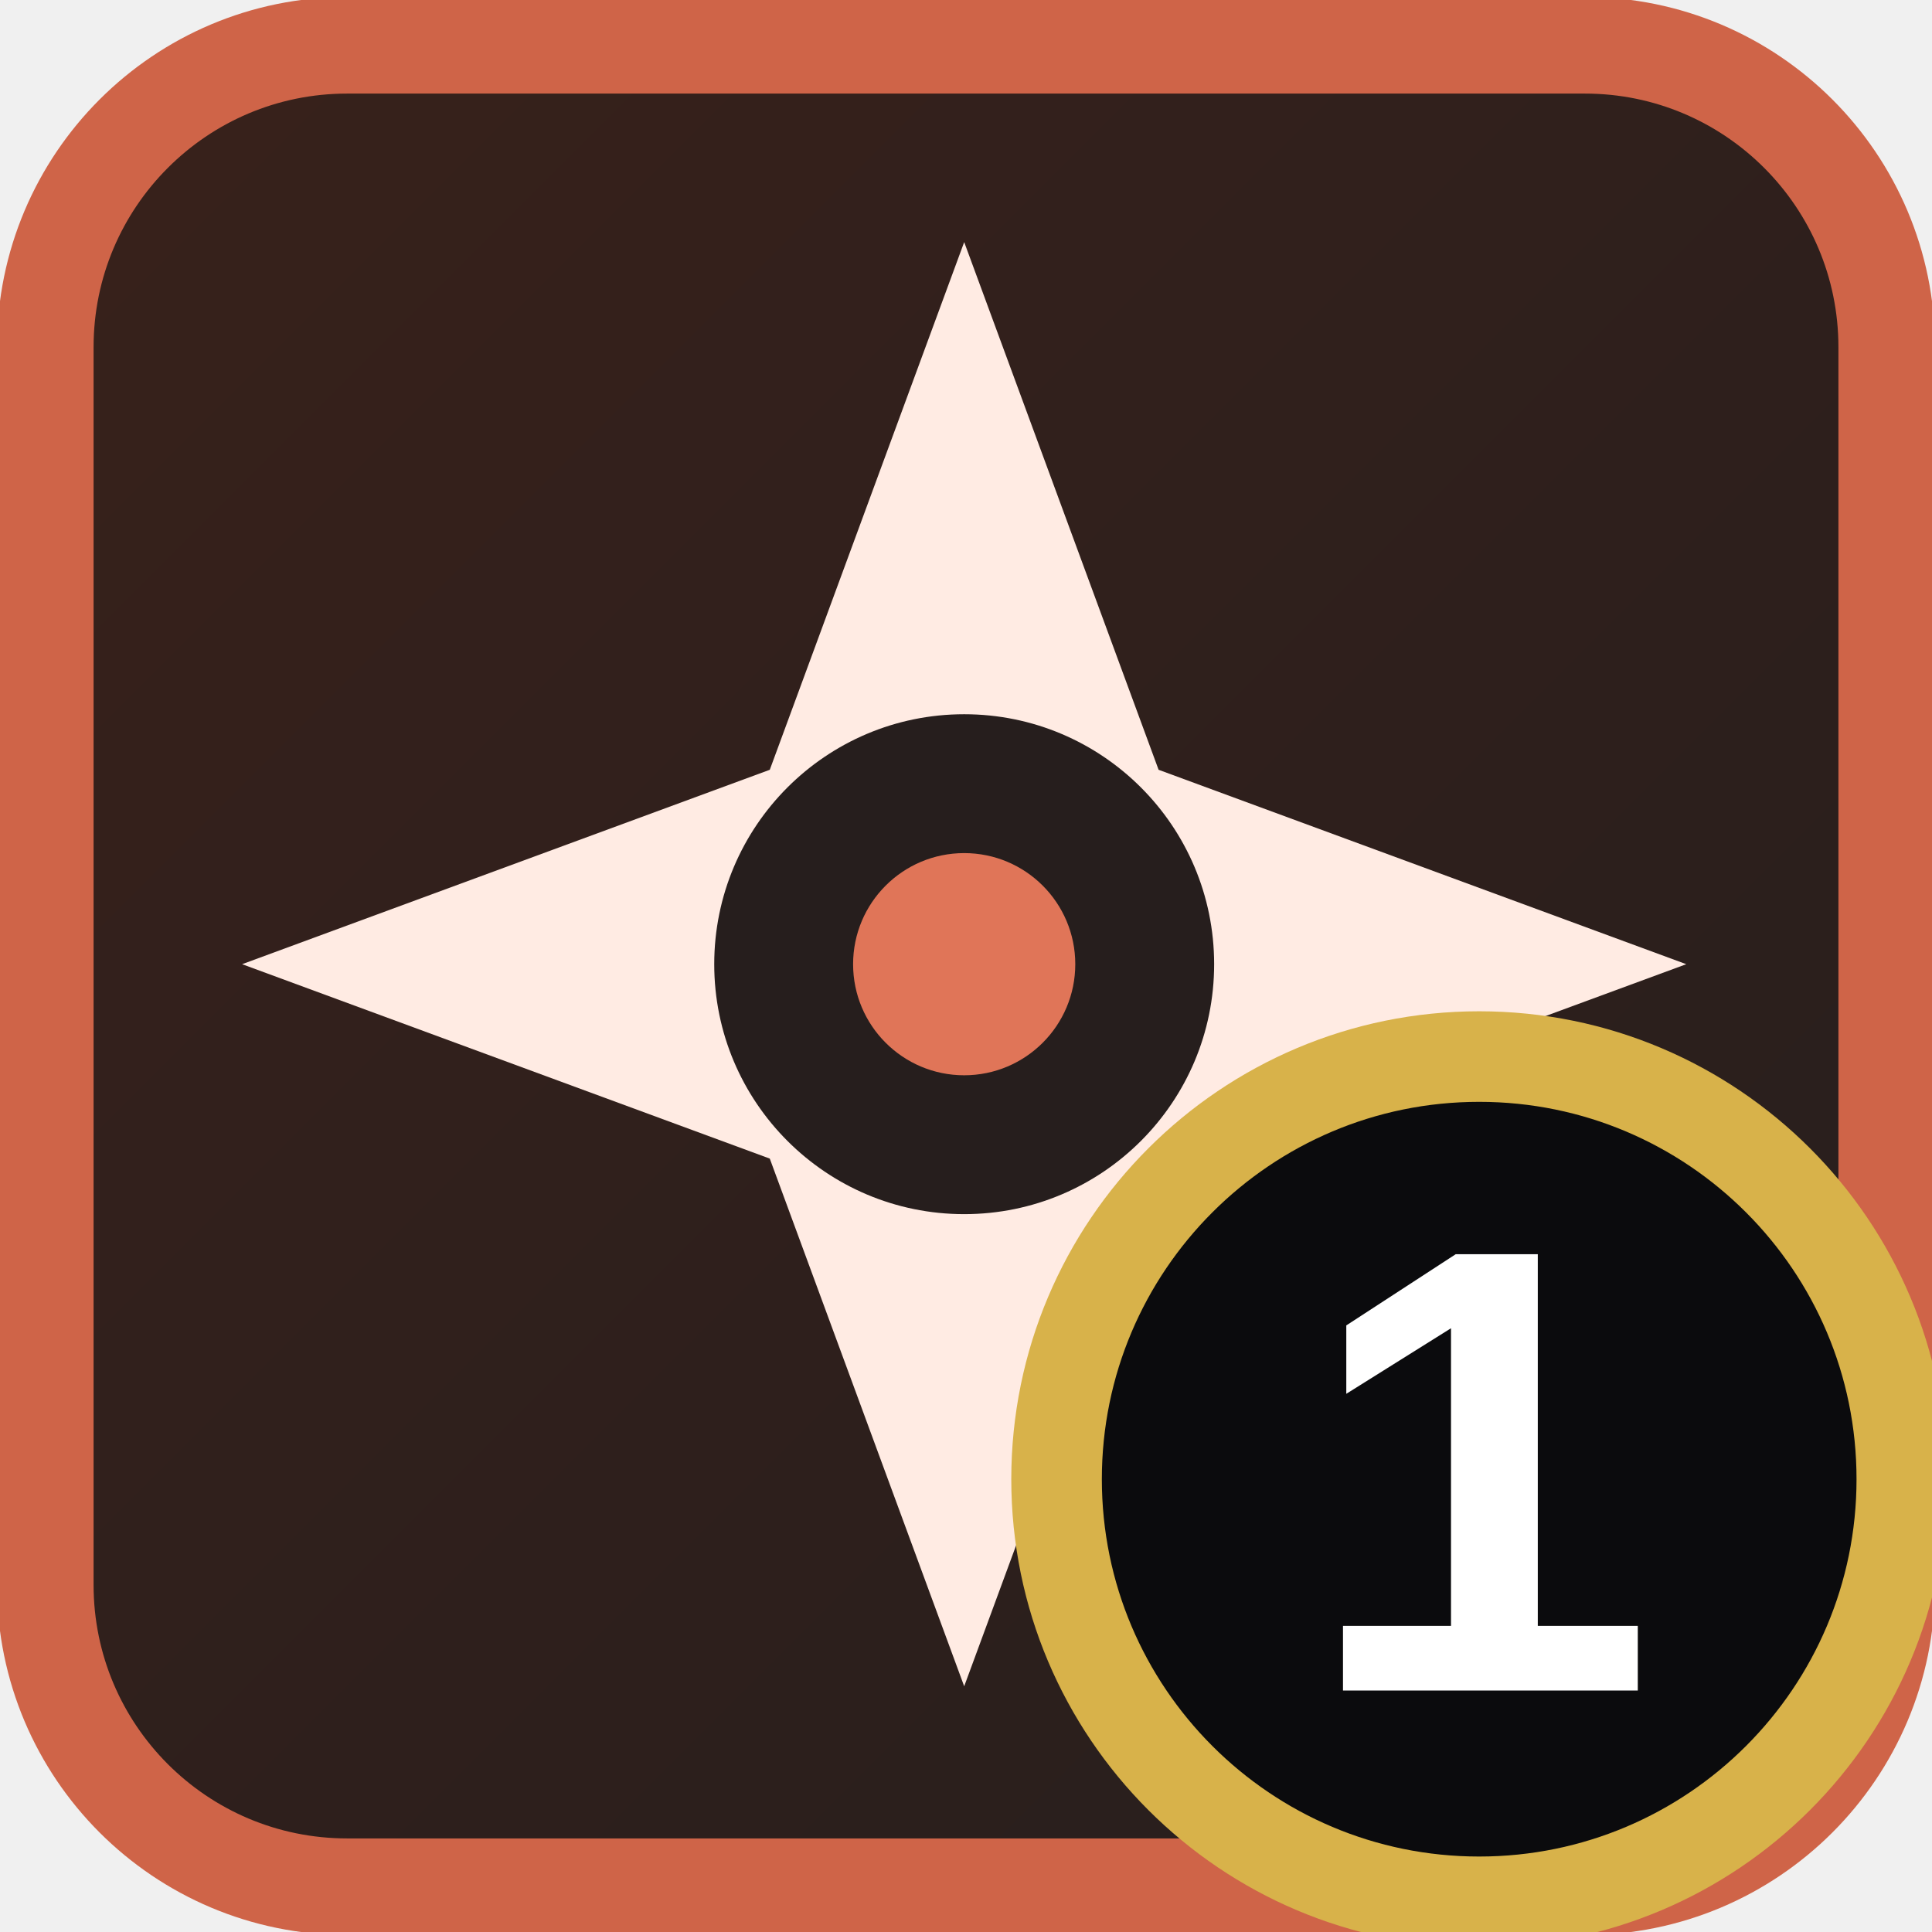
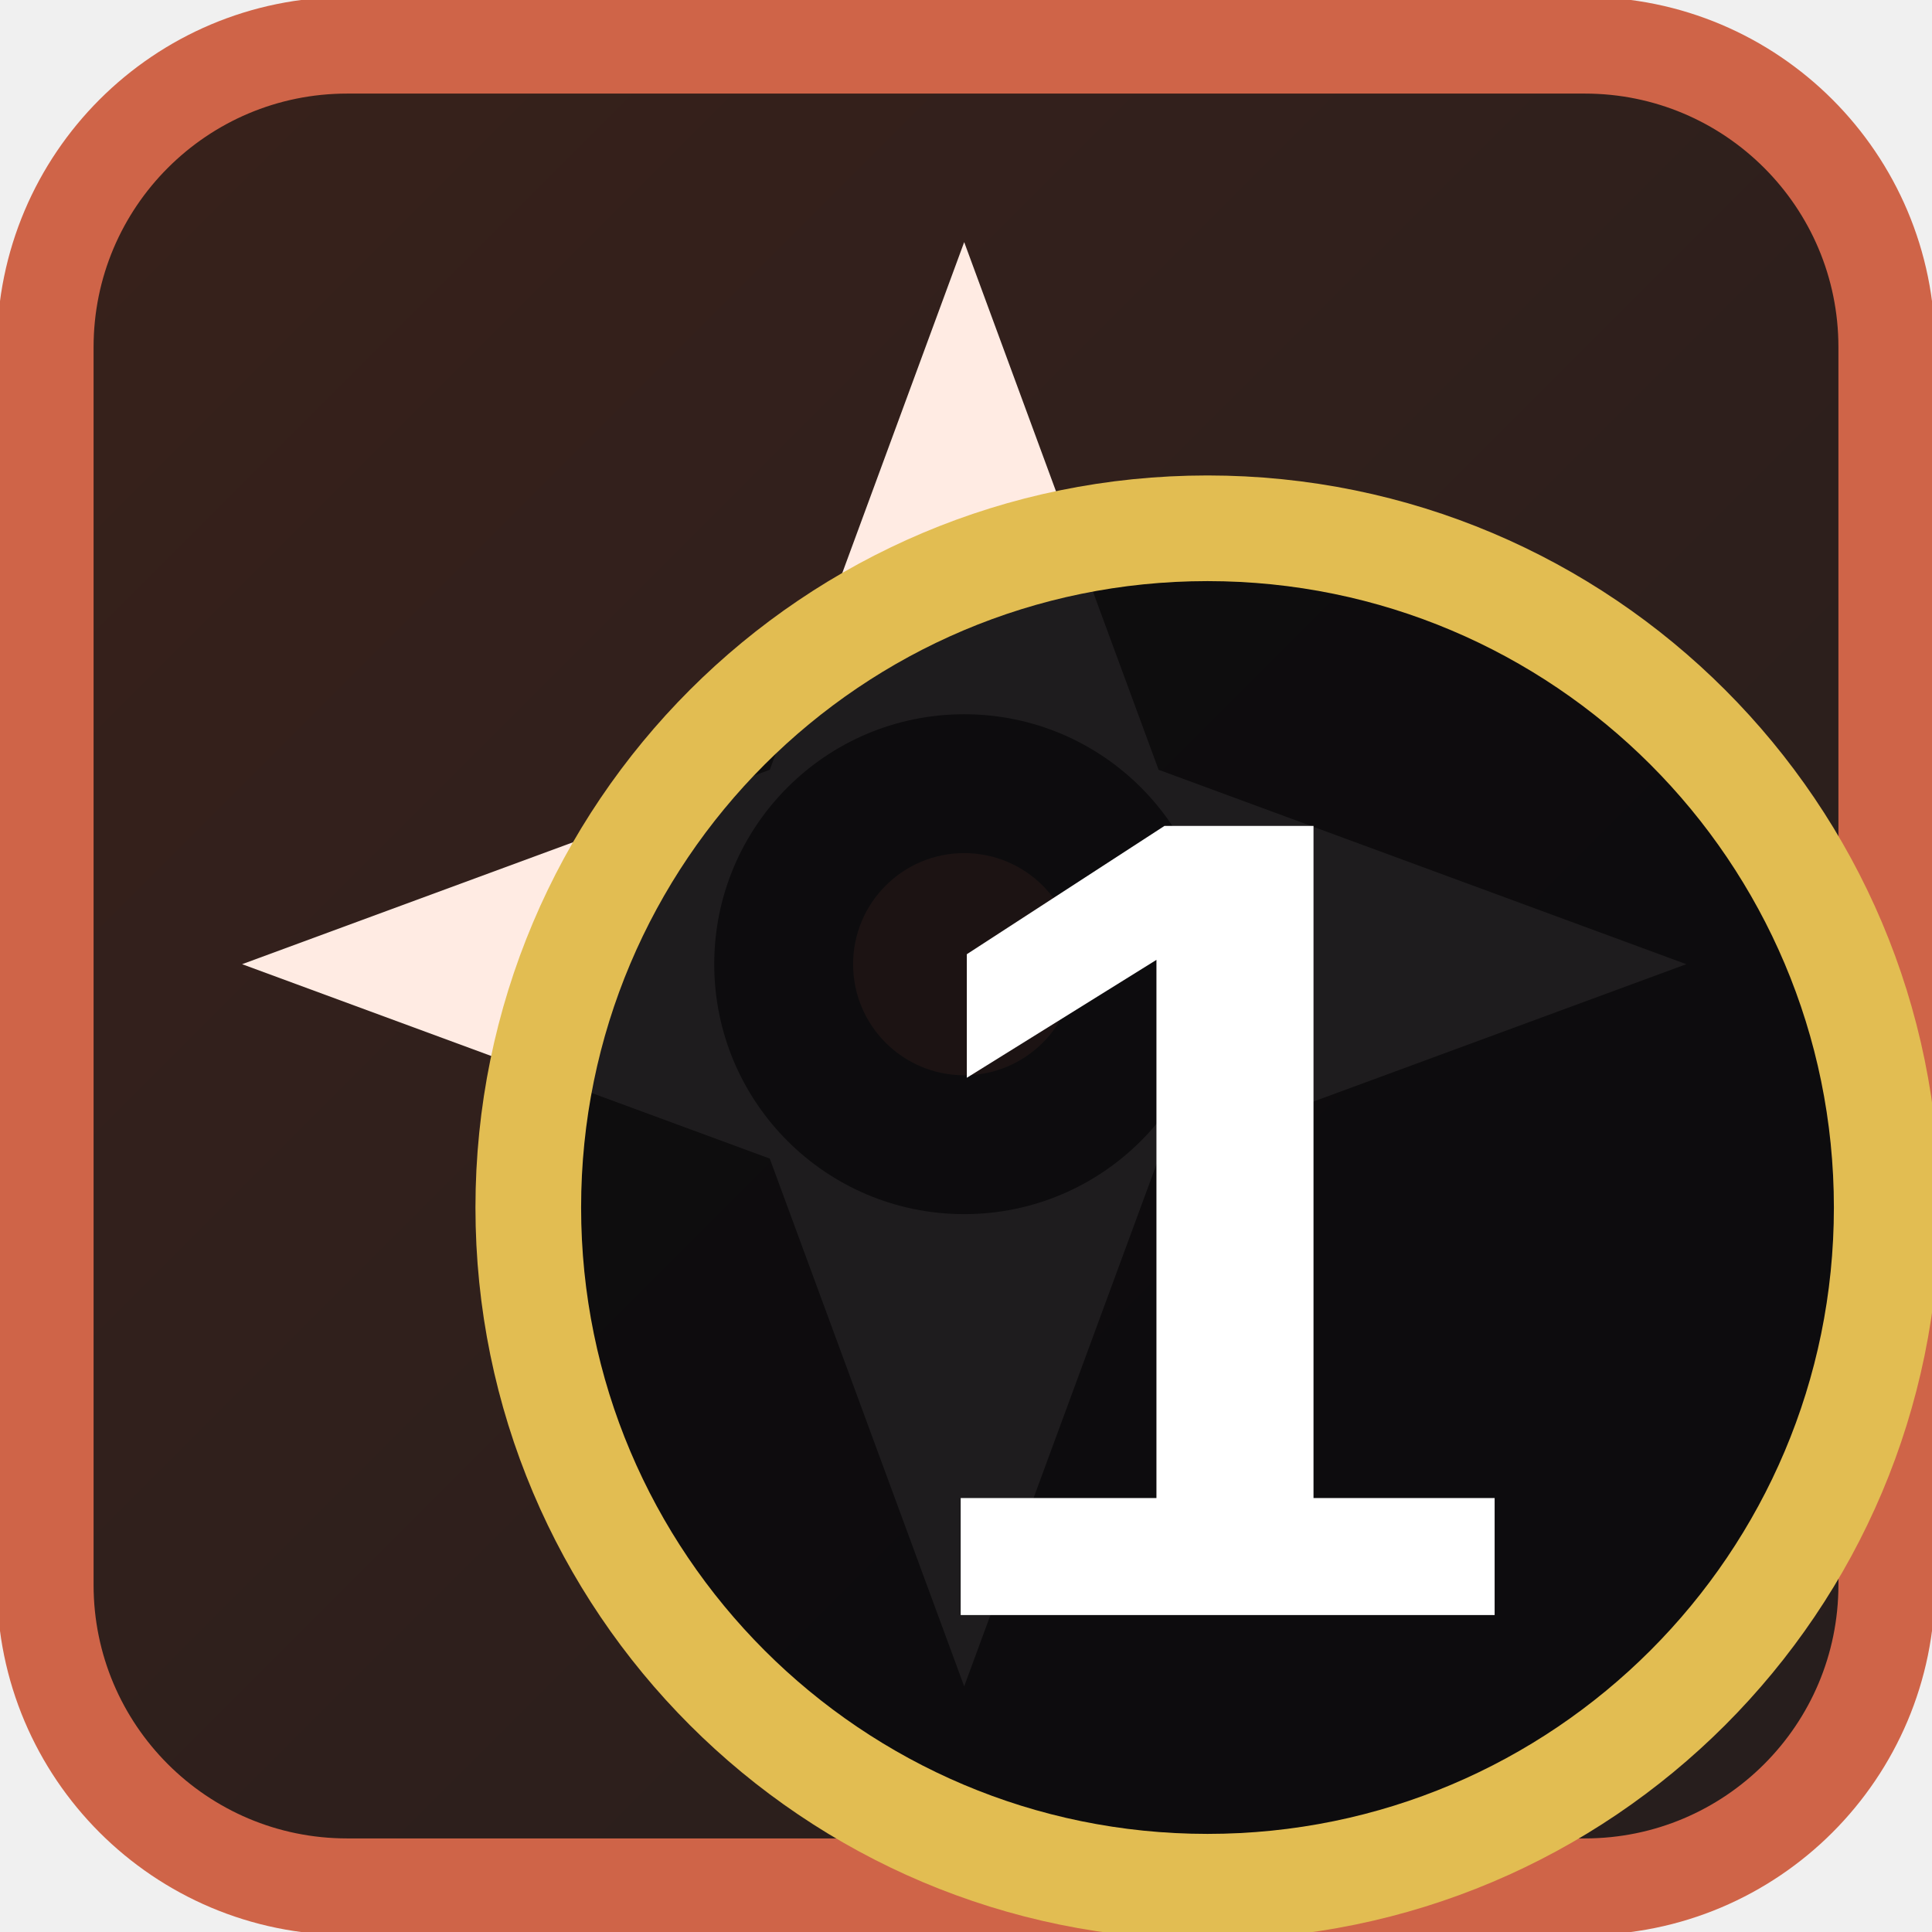
<svg xmlns="http://www.w3.org/2000/svg" viewBox="0 0 64 64" width="64" height="64">
  <defs>
    <linearGradient id="bg" x1="0%" y1="0%" x2="100%" y2="100%">
      <stop offset="0%" stop-color="#38211b" />
      <stop offset="100%" stop-color="#261e1d" />
    </linearGradient>
  </defs>
  <rect x="1.5" y="1.5" width="61" height="61" rx="10" fill="url(#bg)" stroke="#cf6448" stroke-width="3.2" />
  <g transform="translate(2.5,2.5) scale(0.92)">
    <path d="M32 6 L39 25 L58 32 L39 39 L32 58 L25 39 L6 32 L25 25 Z" fill="#ffebe3" />
    <circle cx="32" cy="32" r="9" fill="#261e1d" />
    <circle cx="32" cy="32" r="4" fill="#e07558" />
  </g>
  <g class="twod12-num">
-     <circle cx="49" cy="49" r="14" fill="#0b0b0d" stroke="#d8b24a" stroke-width="3" />
-     <text x="49" y="56" text-anchor="middle" font-family="Arial, Helvetica, sans-serif" font-size="21" font-weight="900" fill="#ffffff">1</text>
+     <circle cx="40" cy="40" r="22.5" fill="#0b0b0d" fill-opacity="0.92" stroke="#e2bd52" stroke-width="3.5" />
+     <text x="40" y="53.5" text-anchor="middle" font-family="Arial, Helvetica, sans-serif" font-size="38" font-weight="900" fill="#ffffff">1</text>
  </g>
</svg>
